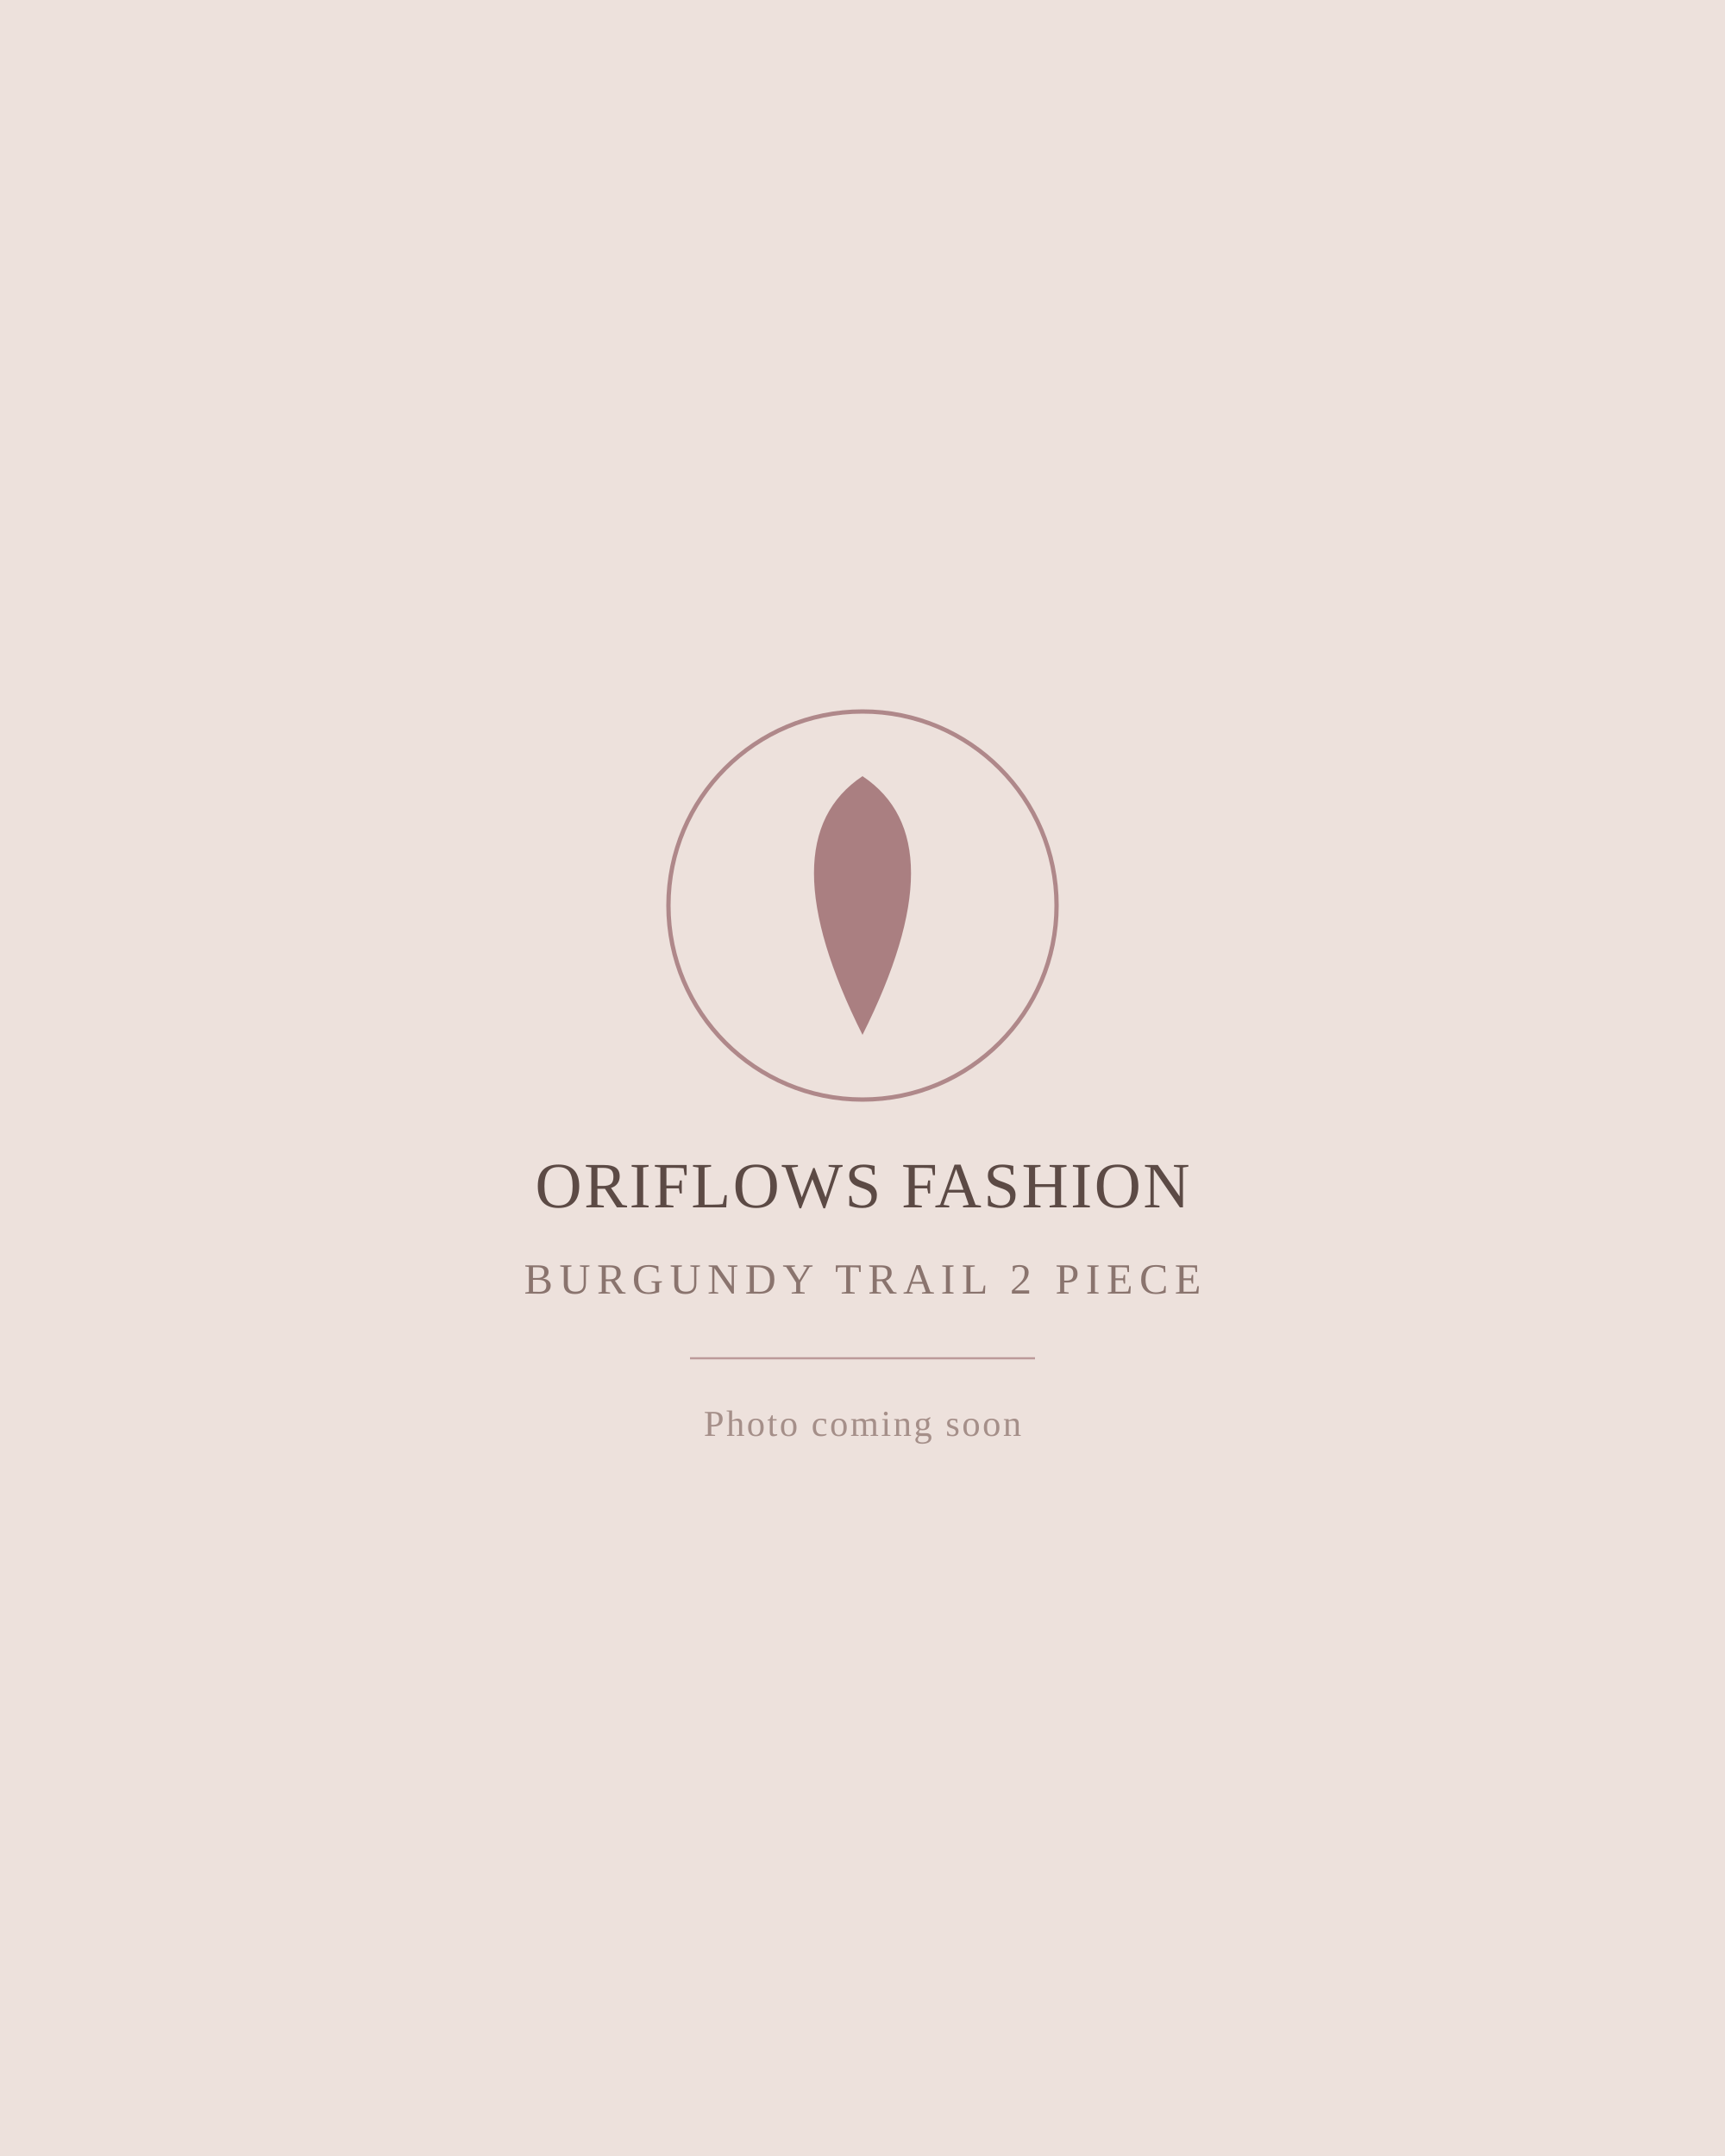
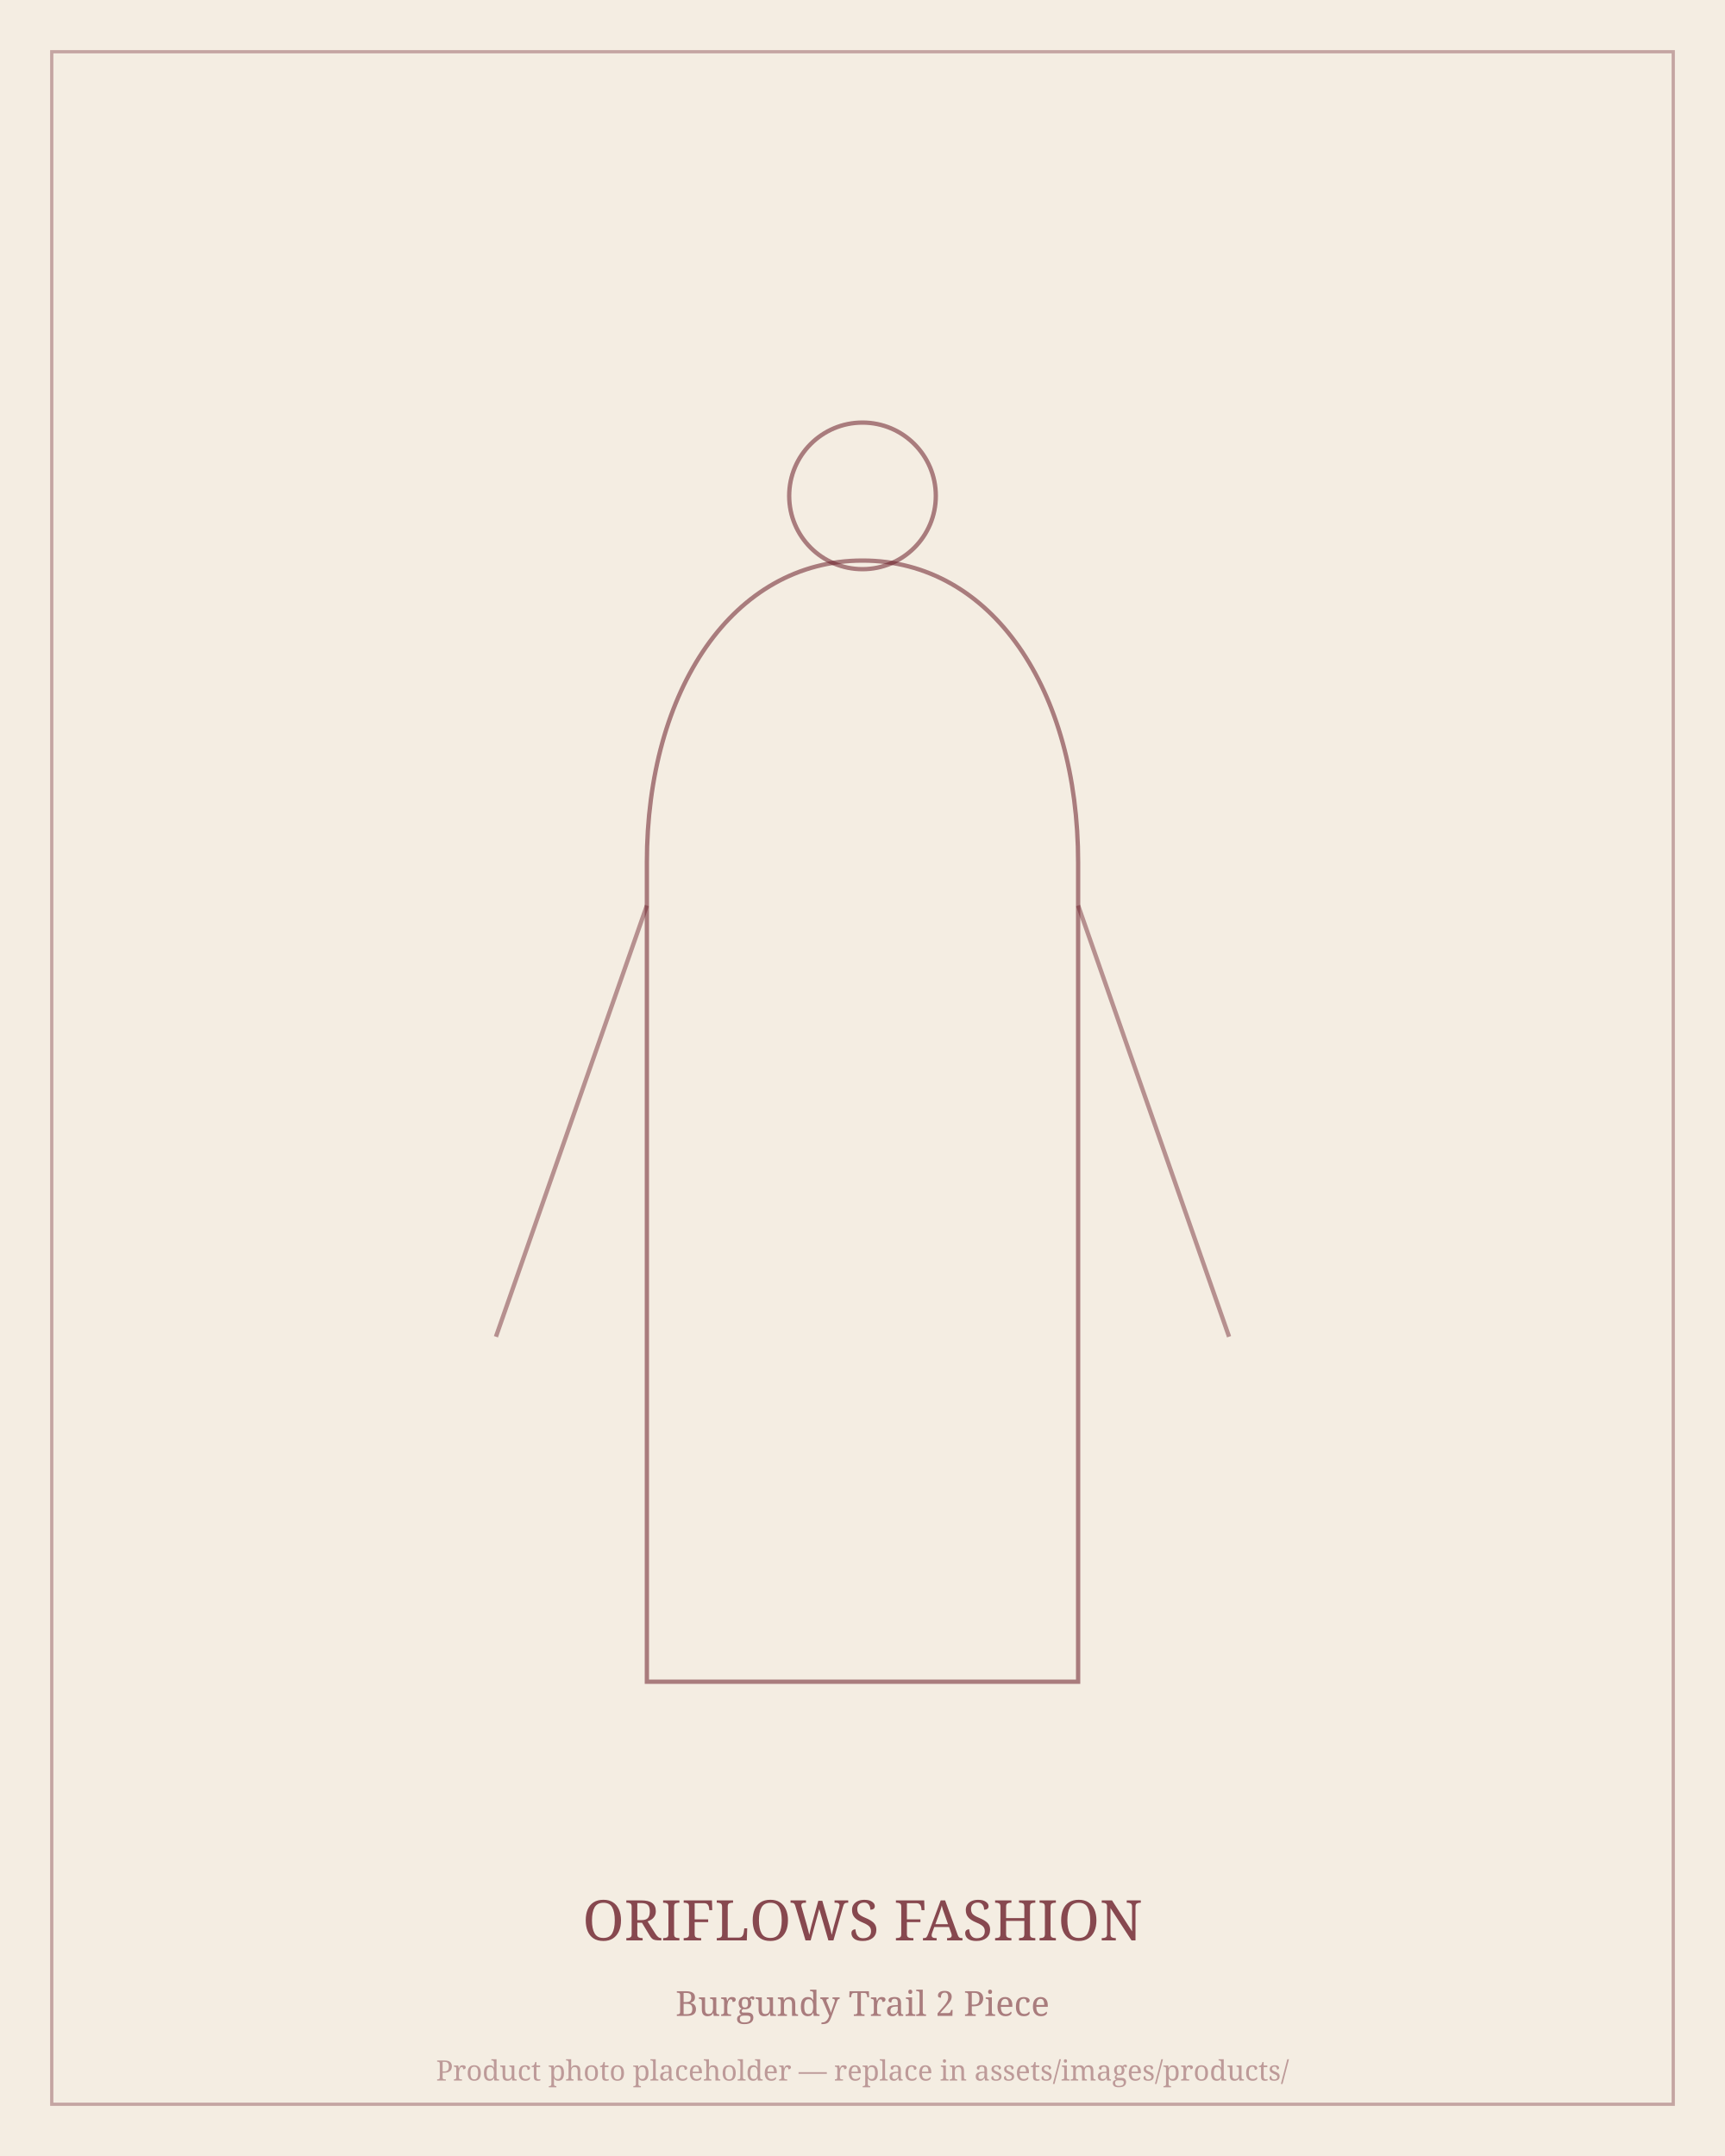
- <svg xmlns="http://www.w3.org/2000/svg" viewBox="0 0 800 1000">
-   <rect width="800" height="1000" fill="#f4ece7" />
-   <rect x="0" y="0" width="800" height="1000" fill="#722F37" opacity="0.06" />
-   <circle cx="400" cy="420" r="90" fill="none" stroke="#722F37" stroke-width="2" opacity="0.5" />
-   <path d="M400 360 C 430 380, 430 420, 400 480 C 370 420, 370 380, 400 360 Z" fill="#722F37" opacity="0.55" />
-   <text x="400" y="560" font-family="Georgia, 'Times New Roman', serif" font-size="30" fill="#5c4a45" text-anchor="middle" letter-spacing="1">ORIFLOWS FASHION</text>
-   <text x="400" y="600" font-family="Georgia, 'Times New Roman', serif" font-size="20" fill="#8a746e" text-anchor="middle" letter-spacing="3">BURGUNDY TRAIL 2 PIECE</text>
-   <line x1="320" y1="630" x2="480" y2="630" stroke="#722F37" stroke-width="1" opacity="0.4" />
-   <text x="400" y="666" font-family="Georgia, 'Times New Roman', serif" font-size="17" fill="#a58f89" text-anchor="middle" letter-spacing="1">Photo coming soon</text>
+ <svg xmlns="http://www.w3.org/2000/svg" viewBox="0 0 800 1000" width="800" height="1000">
+   <rect width="800" height="1000" fill="#F4EDE2" />
+   <rect x="24" y="24" width="752" height="952" fill="none" stroke="#6B1F2A" stroke-width="1.5" opacity="0.35" />
+   <path d="M400 260 C 340 260 300 320 300 400 L 300 780 L 500 780 L 500 400 C 500 320 460 260 400 260 Z" fill="none" stroke="#6B1F2A" stroke-width="2" opacity="0.55" />
+   <line x1="300" y1="420" x2="230" y2="620" stroke="#6B1F2A" stroke-width="2" opacity="0.45" />
+   <line x1="500" y1="420" x2="570" y2="620" stroke="#6B1F2A" stroke-width="2" opacity="0.45" />
+   <circle cx="400" cy="230" r="34" fill="none" stroke="#6B1F2A" stroke-width="2" opacity="0.55" />
+   <text x="400" y="900" font-family="Georgia, serif" font-size="26" fill="#6B1F2A" text-anchor="middle" opacity="0.8">ORIFLOWS FASHION</text>
+   <text x="400" y="935" font-family="Georgia, serif" font-size="16" fill="#6B1F2A" text-anchor="middle" opacity="0.55">Burgundy Trail 2 Piece</text>
+   <text x="400" y="965" font-family="Georgia, serif" font-size="13" fill="#6B1F2A" text-anchor="middle" opacity="0.4">Product photo placeholder — replace in assets/images/products/</text>
</svg>
